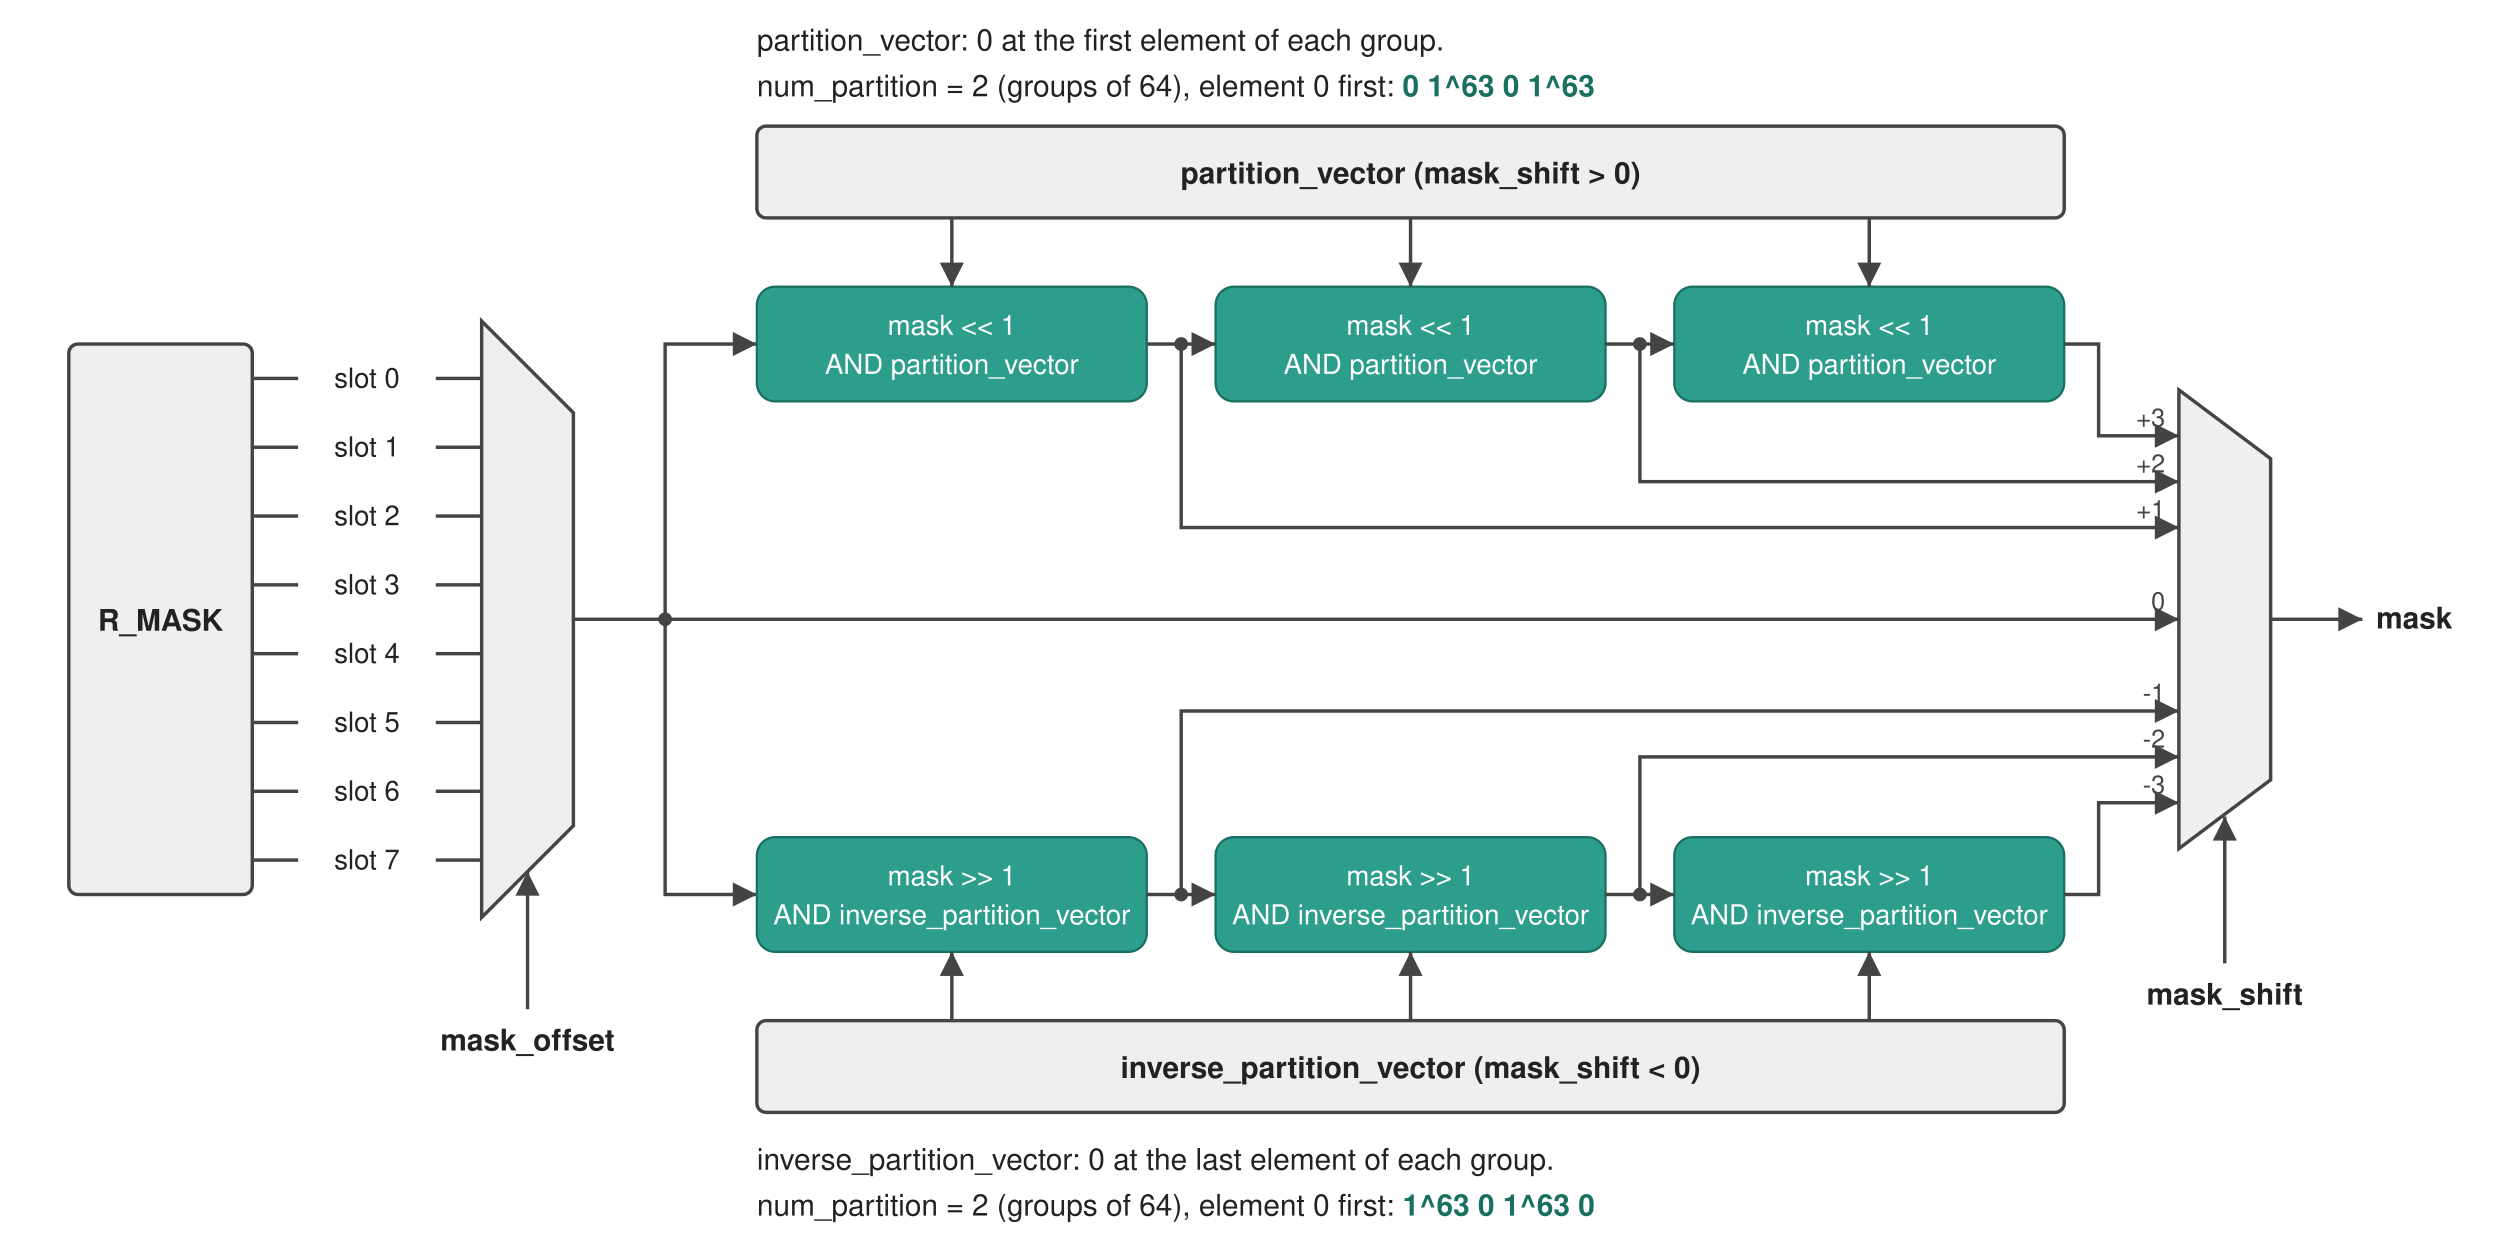
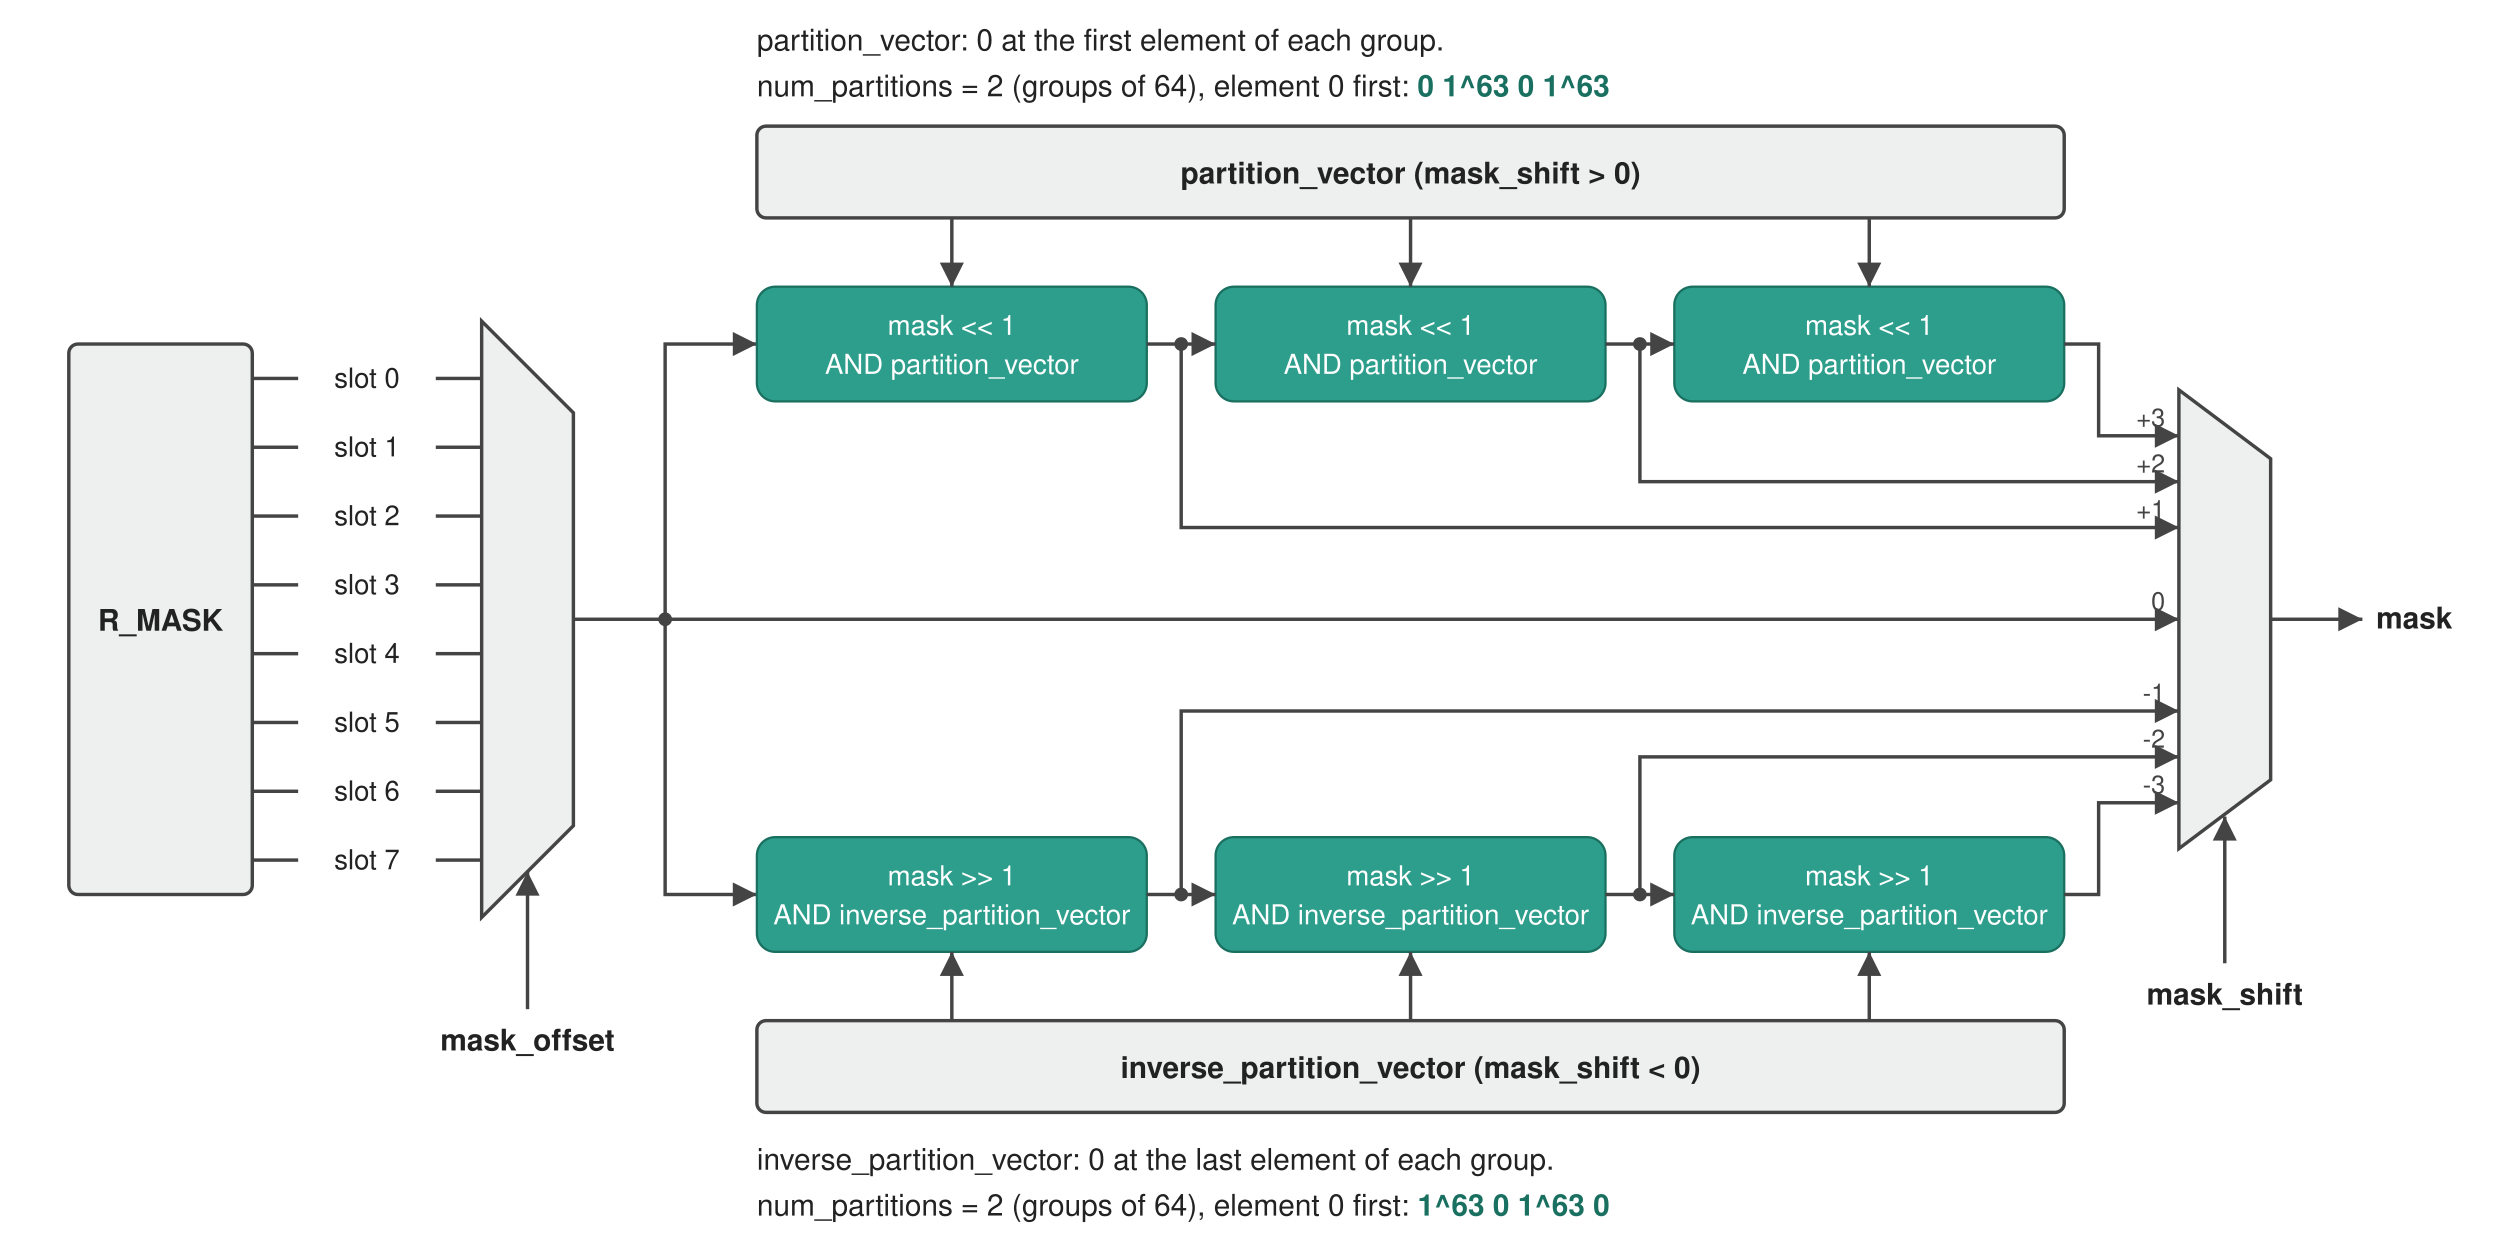
<svg xmlns="http://www.w3.org/2000/svg" viewBox="0 0 1090 545" width="1090" height="545" font-family="Helvetica, Arial, sans-serif" font-size="13">
  <defs>
    <marker id="ah" viewBox="0 0 10 10" refX="10" refY="5" markerWidth="7" markerHeight="7" orient="auto">
      <path d="M0,0 L10,5 L0,10 z" fill="#444" />
    </marker>
  </defs>
  <rect width="1090" height="545" fill="#ffffff" />
  <rect x="30" y="150" width="80" height="240" rx="4" fill="#eef0f0" stroke="#444" stroke-width="1.5" />
  <text x="70" y="275" text-anchor="middle" font-size="13" fill="#222" font-weight="bold">R_MASK</text>
  <polyline points="110,165 130,165" stroke="#444" stroke-width="1.5" fill="none" />
  <polyline points="190,165 210,165" stroke="#444" stroke-width="1.5" fill="none" />
  <text x="160" y="169" text-anchor="middle" font-size="12" fill="#222">slot 0</text>
  <polyline points="110,195 130,195" stroke="#444" stroke-width="1.5" fill="none" />
  <polyline points="190,195 210,195" stroke="#444" stroke-width="1.5" fill="none" />
  <text x="160" y="199" text-anchor="middle" font-size="12" fill="#222">slot 1</text>
  <polyline points="110,225 130,225" stroke="#444" stroke-width="1.5" fill="none" />
  <polyline points="190,225 210,225" stroke="#444" stroke-width="1.5" fill="none" />
  <text x="160" y="229" text-anchor="middle" font-size="12" fill="#222">slot 2</text>
  <polyline points="110,255 130,255" stroke="#444" stroke-width="1.5" fill="none" />
  <polyline points="190,255 210,255" stroke="#444" stroke-width="1.5" fill="none" />
  <text x="160" y="259" text-anchor="middle" font-size="12" fill="#222">slot 3</text>
  <polyline points="110,285 130,285" stroke="#444" stroke-width="1.5" fill="none" />
  <polyline points="190,285 210,285" stroke="#444" stroke-width="1.5" fill="none" />
  <text x="160" y="289" text-anchor="middle" font-size="12" fill="#222">slot 4</text>
  <polyline points="110,315 130,315" stroke="#444" stroke-width="1.5" fill="none" />
  <polyline points="190,315 210,315" stroke="#444" stroke-width="1.5" fill="none" />
  <text x="160" y="319" text-anchor="middle" font-size="12" fill="#222">slot 5</text>
  <polyline points="110,345 130,345" stroke="#444" stroke-width="1.5" fill="none" />
  <polyline points="190,345 210,345" stroke="#444" stroke-width="1.5" fill="none" />
  <text x="160" y="349" text-anchor="middle" font-size="12" fill="#222">slot 6</text>
  <polyline points="110,375 130,375" stroke="#444" stroke-width="1.5" fill="none" />
  <polyline points="190,375 210,375" stroke="#444" stroke-width="1.5" fill="none" />
  <text x="160" y="379" text-anchor="middle" font-size="12" fill="#222">slot 7</text>
  <polygon points="210,140 250,180 250,360 210,400" fill="#eef0f0" stroke="#444" stroke-width="1.5" />
  <polyline points="230,440 230,380" stroke="#444" stroke-width="1.5" fill="none" marker-end="url(#ah)" />
  <text x="230" y="458" text-anchor="middle" font-size="13" fill="#222" font-weight="bold">mask_offset</text>
  <polyline points="250,270 290,270" stroke="#444" stroke-width="1.5" fill="none" />
  <circle cx="290" cy="270" r="3" fill="#444" />
  <polyline points="290,270 290,150 330,150" stroke="#444" stroke-width="1.5" fill="none" marker-end="url(#ah)" />
  <polyline points="290,270 290,390 330,390" stroke="#444" stroke-width="1.5" fill="none" marker-end="url(#ah)" />
  <rect x="330" y="125" width="170" height="50" rx="8" fill="#2e9e8c" stroke="#1a7060" />
  <text x="415.0" y="146" text-anchor="middle" font-size="12" fill="#fff">mask &lt;&lt; 1</text>
  <text x="415.0" y="163" text-anchor="middle" font-size="12" fill="#fff">AND partition_vector</text>
  <polyline points="415.0,95 415.0,125" stroke="#444" stroke-width="1.5" fill="none" marker-end="url(#ah)" />
  <rect x="530" y="125" width="170" height="50" rx="8" fill="#2e9e8c" stroke="#1a7060" />
  <text x="615.0" y="146" text-anchor="middle" font-size="12" fill="#fff">mask &lt;&lt; 1</text>
  <text x="615.0" y="163" text-anchor="middle" font-size="12" fill="#fff">AND partition_vector</text>
  <polyline points="615.0,95 615.0,125" stroke="#444" stroke-width="1.5" fill="none" marker-end="url(#ah)" />
  <rect x="730" y="125" width="170" height="50" rx="8" fill="#2e9e8c" stroke="#1a7060" />
  <text x="815.0" y="146" text-anchor="middle" font-size="12" fill="#fff">mask &lt;&lt; 1</text>
  <text x="815.0" y="163" text-anchor="middle" font-size="12" fill="#fff">AND partition_vector</text>
  <polyline points="815.0,95 815.0,125" stroke="#444" stroke-width="1.5" fill="none" marker-end="url(#ah)" />
  <polyline points="500,150 530,150" stroke="#444" stroke-width="1.5" fill="none" marker-end="url(#ah)" />
  <polyline points="700,150 730,150" stroke="#444" stroke-width="1.5" fill="none" marker-end="url(#ah)" />
  <rect x="330" y="365" width="170" height="50" rx="8" fill="#2e9e8c" stroke="#1a7060" />
  <text x="415.0" y="386" text-anchor="middle" font-size="12" fill="#fff">mask &gt;&gt; 1</text>
  <text x="415.0" y="403" text-anchor="middle" font-size="12" fill="#fff">AND inverse_partition_vector</text>
  <polyline points="415.0,445 415.0,415" stroke="#444" stroke-width="1.5" fill="none" marker-end="url(#ah)" />
  <rect x="530" y="365" width="170" height="50" rx="8" fill="#2e9e8c" stroke="#1a7060" />
  <text x="615.0" y="386" text-anchor="middle" font-size="12" fill="#fff">mask &gt;&gt; 1</text>
  <text x="615.0" y="403" text-anchor="middle" font-size="12" fill="#fff">AND inverse_partition_vector</text>
  <polyline points="615.0,445 615.0,415" stroke="#444" stroke-width="1.5" fill="none" marker-end="url(#ah)" />
  <rect x="730" y="365" width="170" height="50" rx="8" fill="#2e9e8c" stroke="#1a7060" />
  <text x="815.0" y="386" text-anchor="middle" font-size="12" fill="#fff">mask &gt;&gt; 1</text>
  <text x="815.0" y="403" text-anchor="middle" font-size="12" fill="#fff">AND inverse_partition_vector</text>
  <polyline points="815.0,445 815.0,415" stroke="#444" stroke-width="1.5" fill="none" marker-end="url(#ah)" />
  <polyline points="500,390 530,390" stroke="#444" stroke-width="1.5" fill="none" marker-end="url(#ah)" />
  <polyline points="700,390 730,390" stroke="#444" stroke-width="1.5" fill="none" marker-end="url(#ah)" />
  <rect x="330" y="55" width="570" height="40" rx="4" fill="#eef0f0" stroke="#444" stroke-width="1.5" />
  <text x="615" y="80" text-anchor="middle" font-size="13" fill="#222" font-weight="bold">partition_vector (mask_shift &gt; 0)</text>
  <text x="330" y="22" text-anchor="start" font-size="13" fill="#222">partition_vector: 0 at the first element of each group.</text>
-   <text x="330" y="42" text-anchor="start" font-size="13" fill="#222">num_partition = 2 (groups of 64), element 0 first: <tspan fill="#1a7060" font-weight="bold">0 1^63 0 1^63</tspan>
+   <text x="330" y="42" text-anchor="start" font-size="13" fill="#222">num_partitions = 2 (groups of 64), element 0 first: <tspan fill="#1a7060" font-weight="bold">0 1^63 0 1^63</tspan>
  </text>
  <rect x="330" y="445" width="570" height="40" rx="4" fill="#eef0f0" stroke="#444" stroke-width="1.5" />
  <text x="615" y="470" text-anchor="middle" font-size="13" fill="#222" font-weight="bold">inverse_partition_vector (mask_shift &lt; 0)</text>
  <text x="330" y="510" text-anchor="start" font-size="13" fill="#222">inverse_partition_vector: 0 at the last element of each group.</text>
-   <text x="330" y="530" text-anchor="start" font-size="13" fill="#222">num_partition = 2 (groups of 64), element 0 first: <tspan fill="#1a7060" font-weight="bold">1^63 0 1^63 0</tspan>
+   <text x="330" y="530" text-anchor="start" font-size="13" fill="#222">num_partitions = 2 (groups of 64), element 0 first: <tspan fill="#1a7060" font-weight="bold">1^63 0 1^63 0</tspan>
  </text>
  <polyline points="515,150 515,230 950,230" stroke="#444" stroke-width="1.5" fill="none" marker-end="url(#ah)" />
  <polyline points="715,150 715,210 950,210" stroke="#444" stroke-width="1.5" fill="none" marker-end="url(#ah)" />
  <polyline points="900,150 915,150 915,190 950,190" stroke="#444" stroke-width="1.5" fill="none" marker-end="url(#ah)" />
  <polyline points="290,270 950,270" stroke="#444" stroke-width="1.5" fill="none" marker-end="url(#ah)" />
  <polyline points="515,390 515,310 950,310" stroke="#444" stroke-width="1.5" fill="none" marker-end="url(#ah)" />
  <polyline points="715,390 715,330 950,330" stroke="#444" stroke-width="1.5" fill="none" marker-end="url(#ah)" />
  <polyline points="900,390 915,390 915,350 950,350" stroke="#444" stroke-width="1.5" fill="none" marker-end="url(#ah)" />
  <text x="944" y="186" text-anchor="end" font-size="11" fill="#444">+3</text>
  <text x="944" y="206" text-anchor="end" font-size="11" fill="#444">+2</text>
  <text x="944" y="226" text-anchor="end" font-size="11" fill="#444">+1</text>
  <text x="944" y="266" text-anchor="end" font-size="11" fill="#444">0</text>
  <text x="944" y="306" text-anchor="end" font-size="11" fill="#444">-1</text>
  <text x="944" y="326" text-anchor="end" font-size="11" fill="#444">-2</text>
  <text x="944" y="346" text-anchor="end" font-size="11" fill="#444">-3</text>
  <circle cx="515" cy="150" r="3" fill="#444" />
  <circle cx="715" cy="150" r="3" fill="#444" />
  <circle cx="515" cy="390" r="3" fill="#444" />
  <circle cx="715" cy="390" r="3" fill="#444" />
  <polygon points="950,170 990,200 990,340 950,370" fill="#eef0f0" stroke="#444" stroke-width="1.5" />
  <polyline points="970,420 970,356" stroke="#444" stroke-width="1.5" fill="none" marker-end="url(#ah)" />
  <text x="970" y="438" text-anchor="middle" font-size="13" fill="#222" font-weight="bold">mask_shift</text>
  <polyline points="990,270 1030,270" stroke="#444" stroke-width="1.5" fill="none" marker-end="url(#ah)" />
  <text x="1036" y="274" text-anchor="start" font-size="13" fill="#222" font-weight="bold">mask</text>
</svg>
